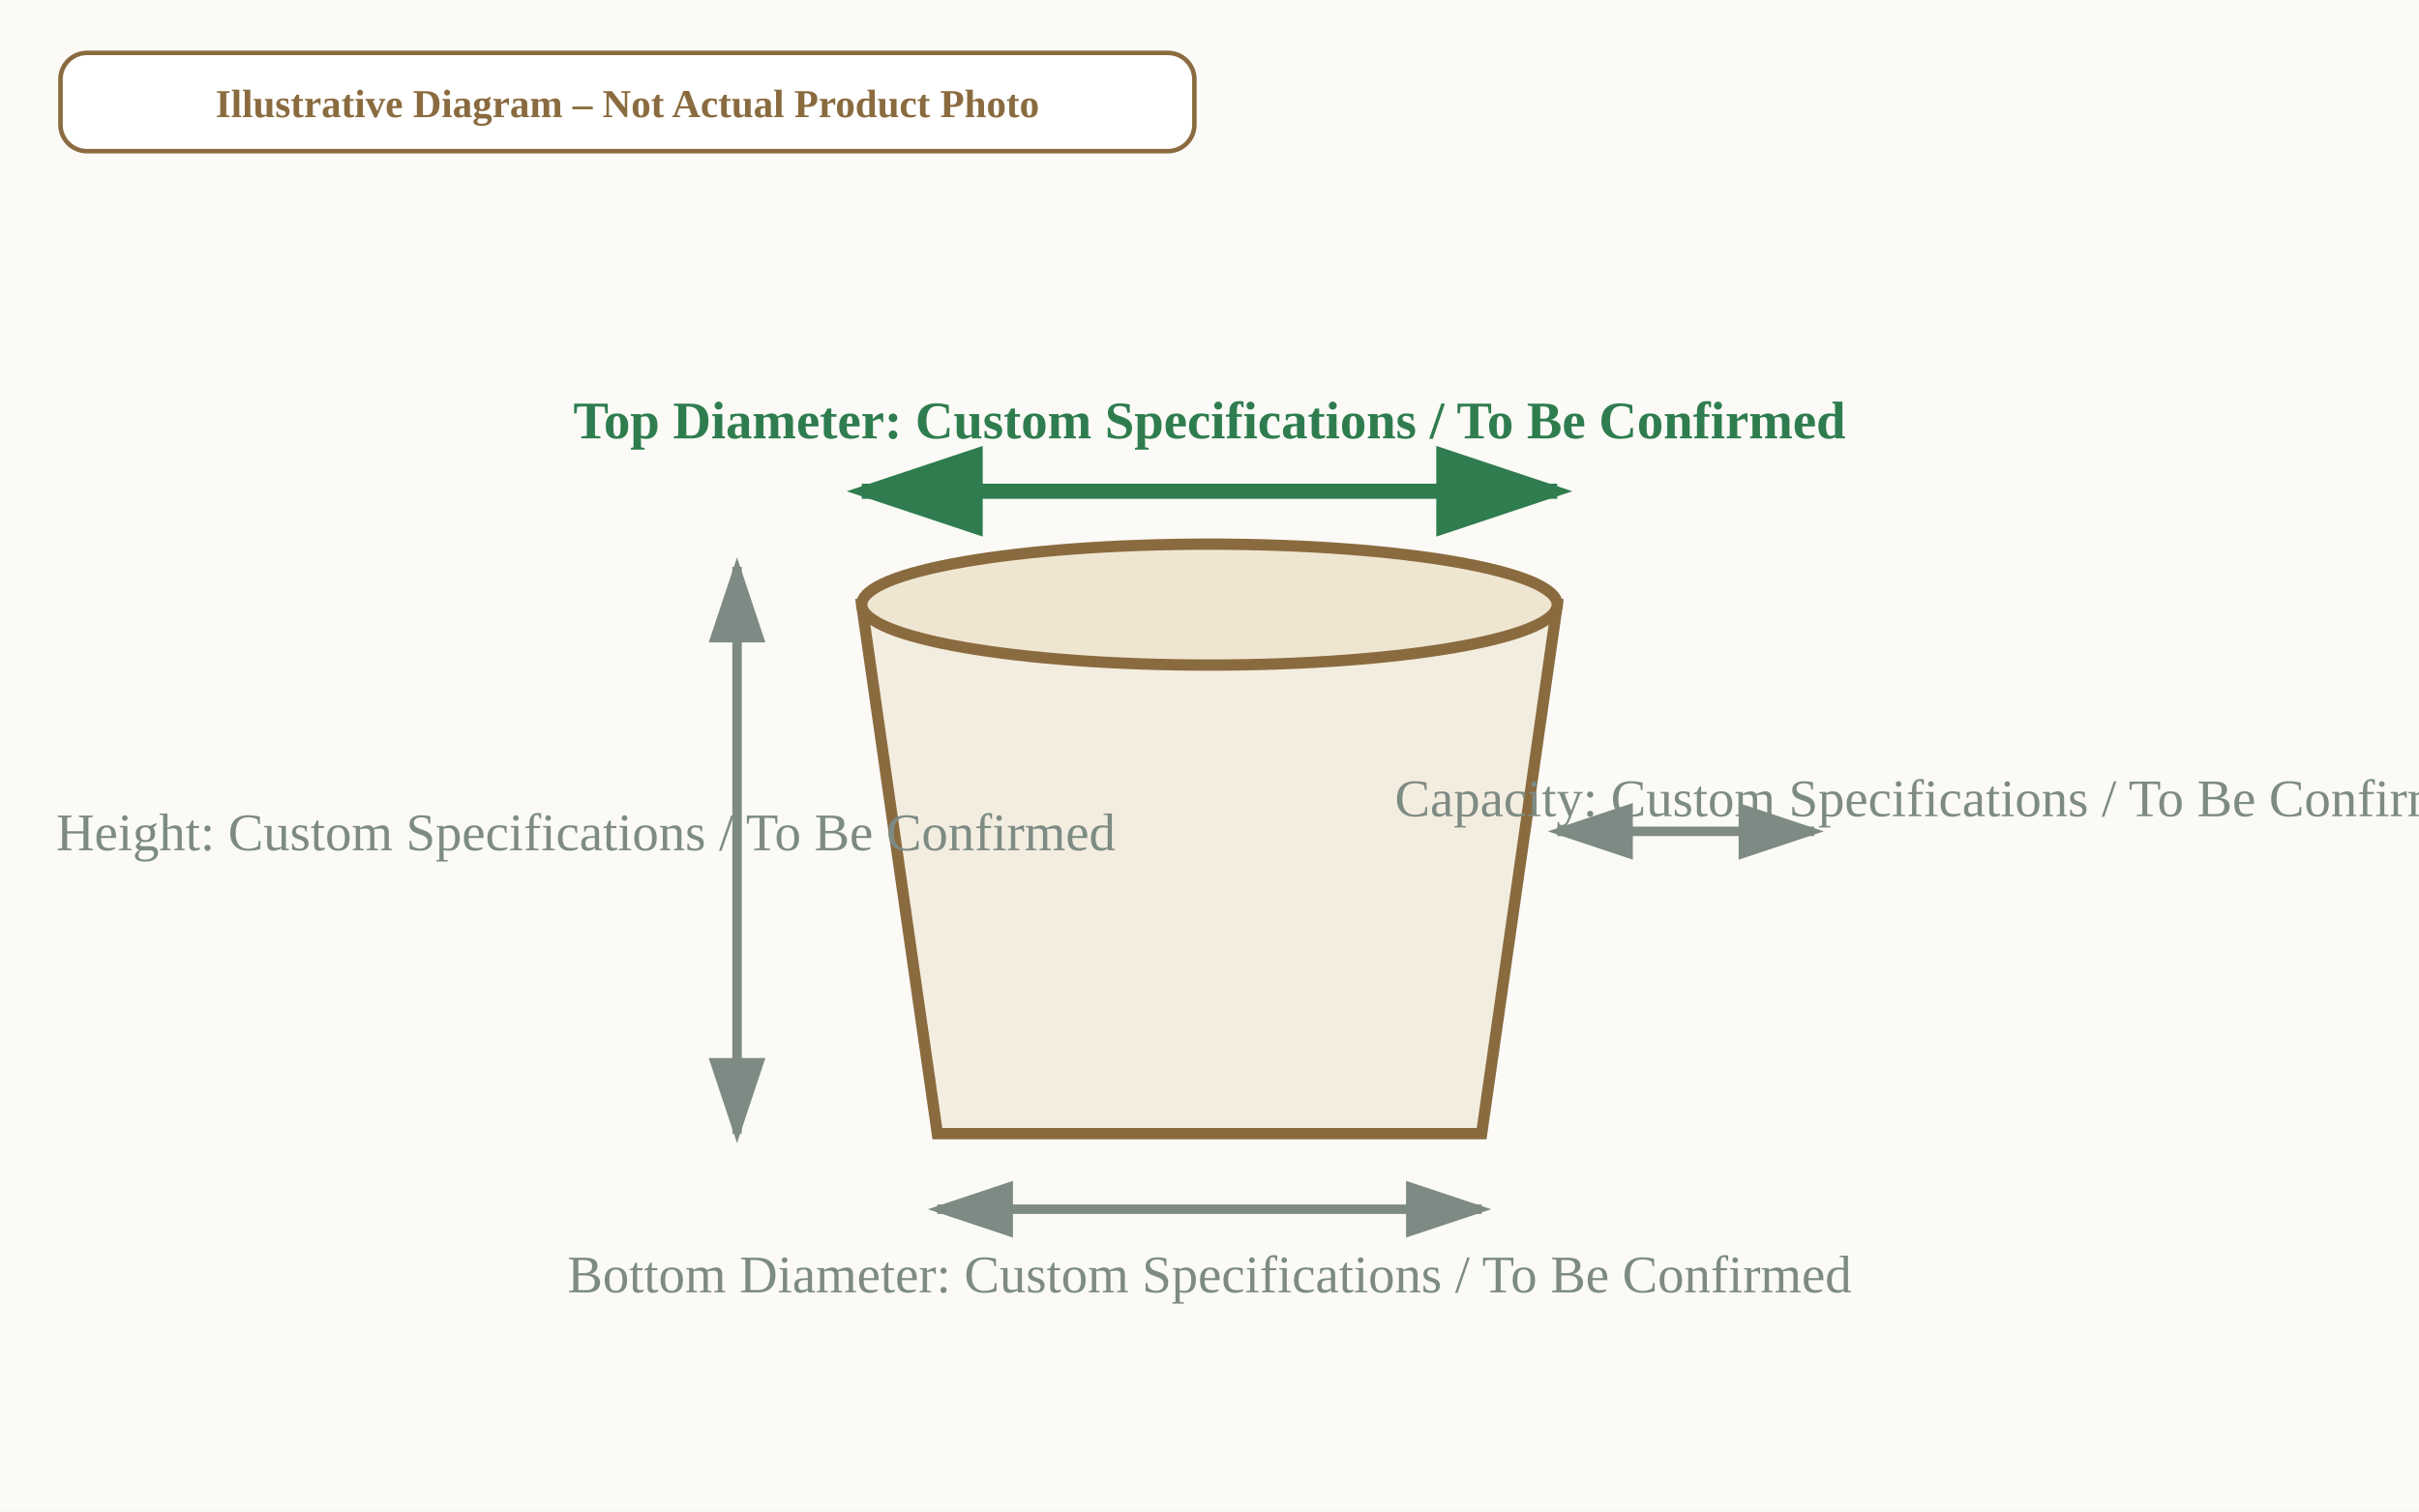
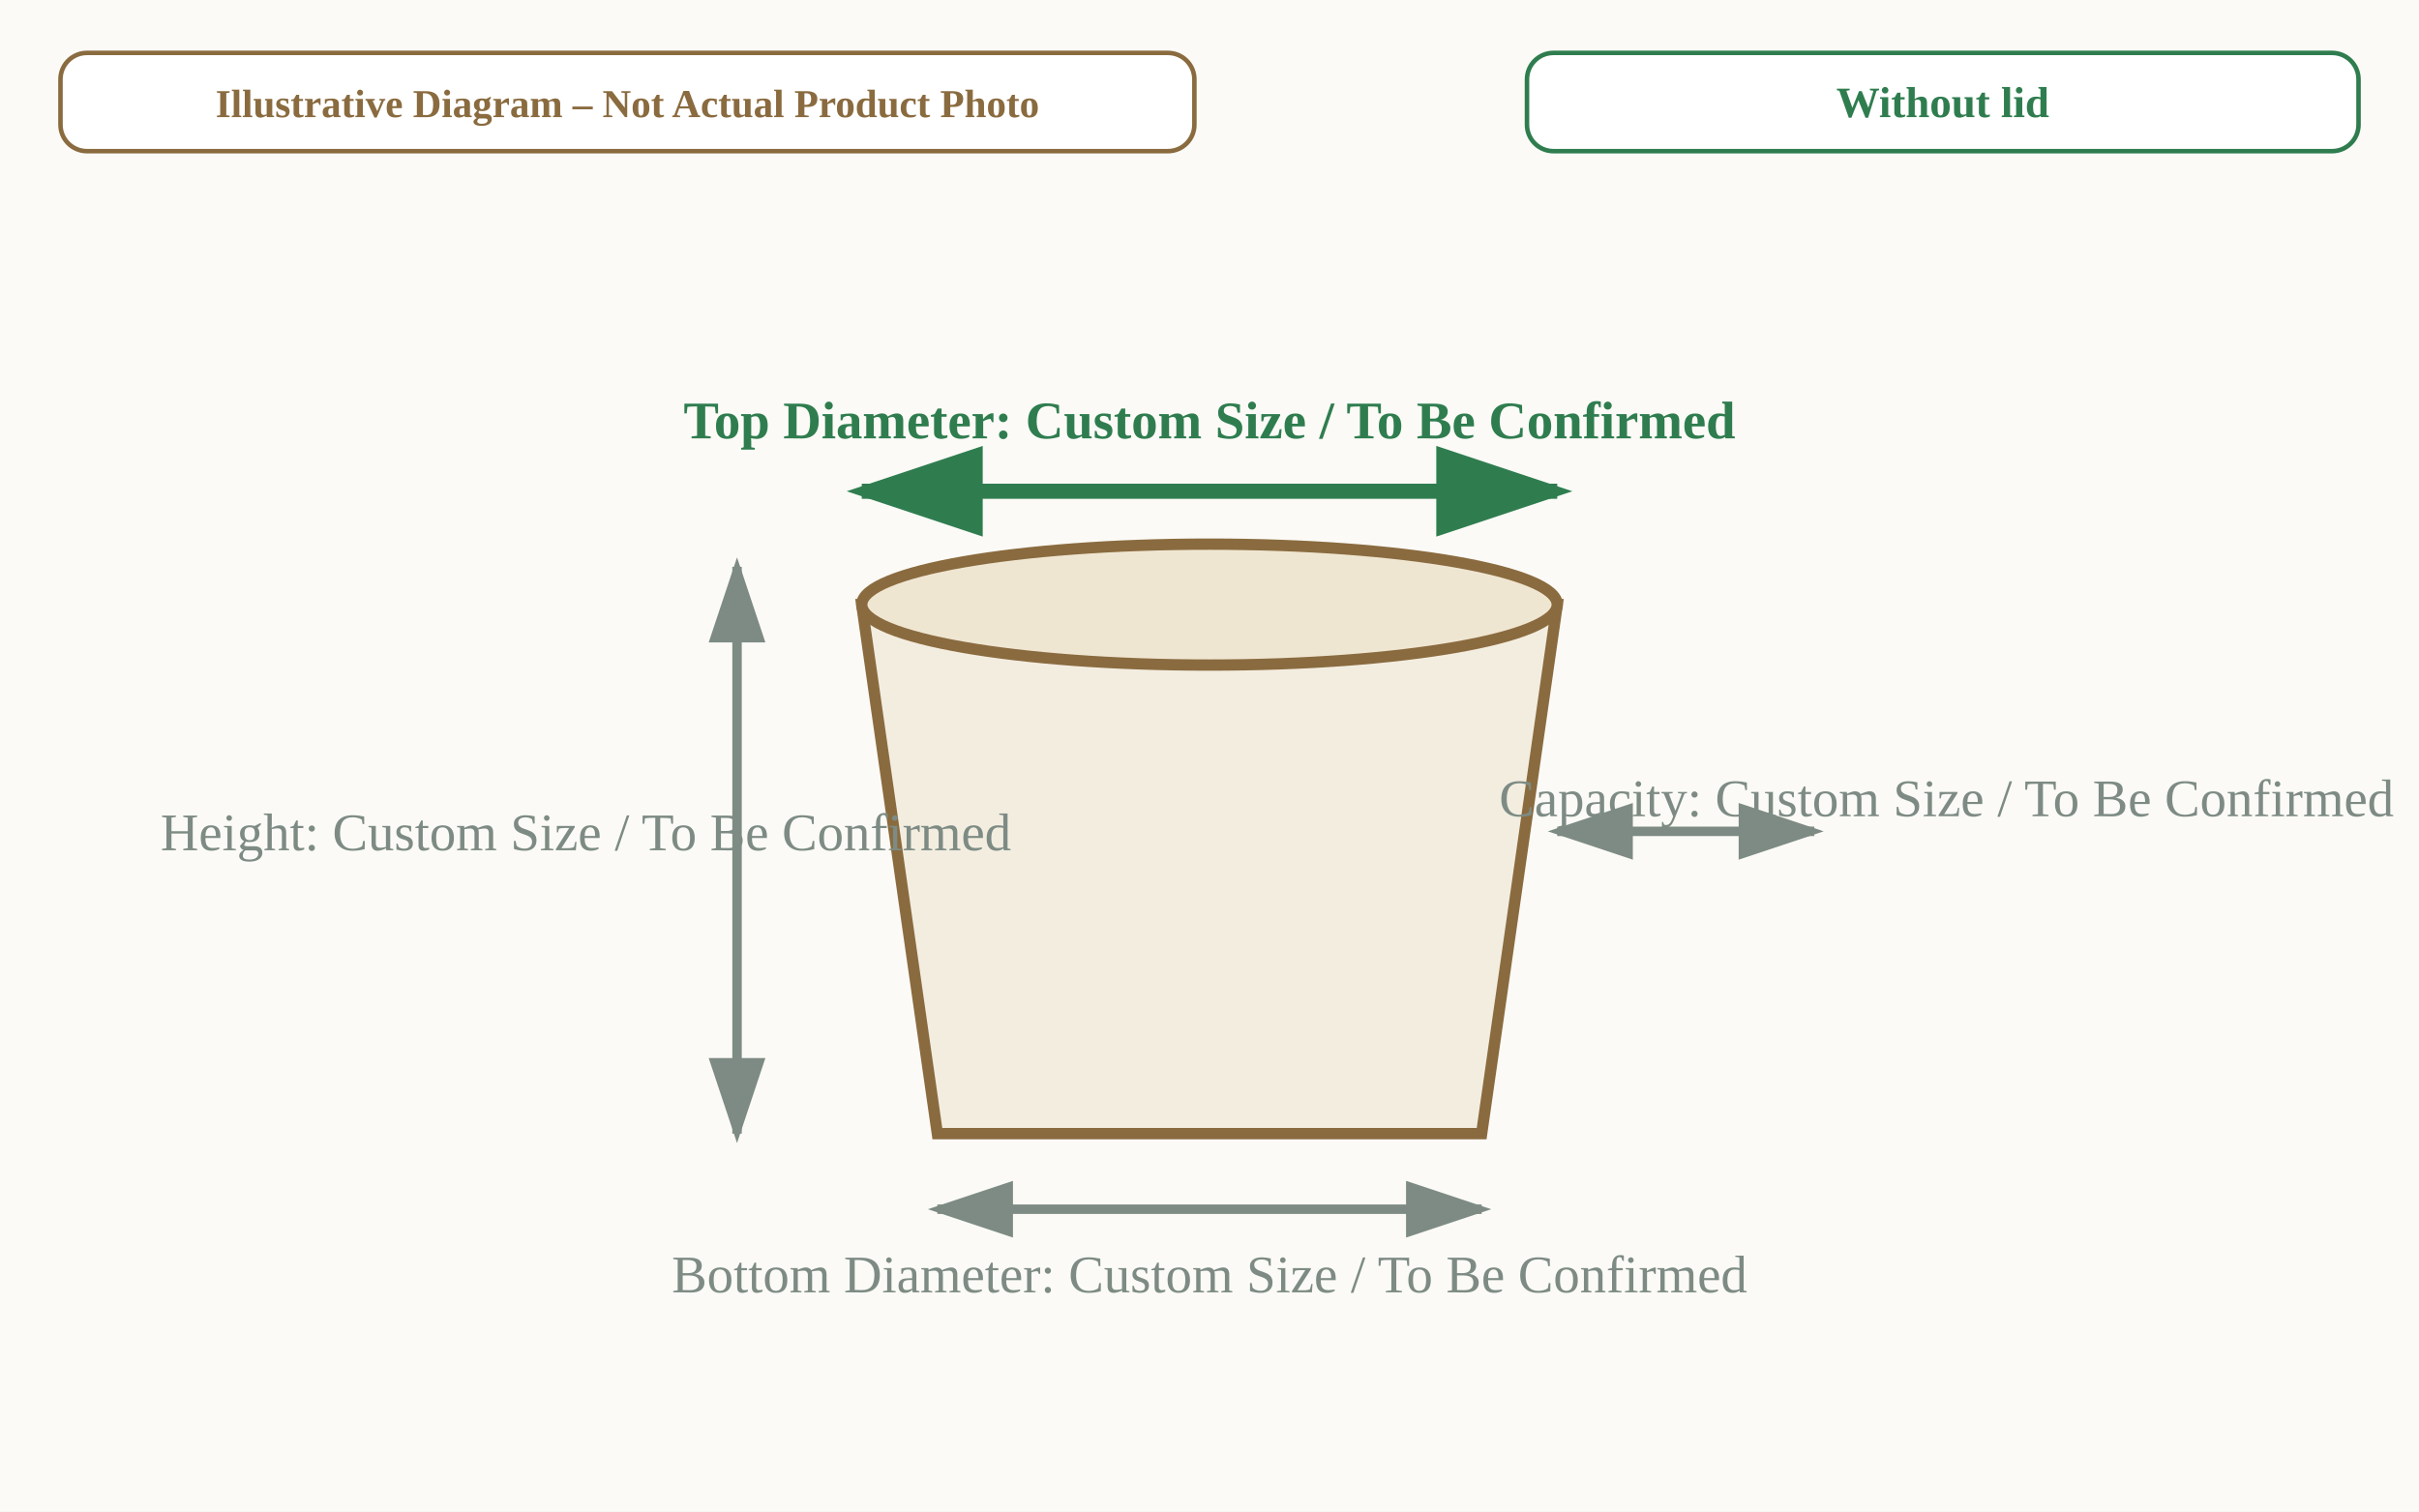
<svg xmlns="http://www.w3.org/2000/svg" viewBox="0 0 640 400" width="100%" style="max-width:620px" role="img" aria-label="dimension diagram with arrows">
  <defs>
    <marker id="arw-F03-0-g" markerWidth="10" markerHeight="10" refX="8" refY="3" orient="auto-start-reverse" markerUnits="strokeWidth">
      <path d="M0,0 L0,6 L9,3 z" fill="#2f7d4f" />
    </marker>
    <marker id="arw-F03-0-a" markerWidth="10" markerHeight="10" refX="8" refY="3" orient="auto-start-reverse" markerUnits="strokeWidth">
      <path d="M0,0 L0,6 L9,3 z" fill="#7d8b84" />
    </marker>
  </defs>
  <rect width="640" height="400" fill="#fbfaf6" />
  <rect x="16" y="14" width="300" height="26" rx="7" fill="#fff" stroke="#8a6b3f" stroke-width="1.2" />
  <text x="166" y="31" text-anchor="middle" font-size="10.5" font-weight="700" fill="#8a6b3f">Illustrative Diagram – Not Actual Product Photo</text>
+   <rect x="404" y="14" width="220" height="26" rx="7" fill="#fff" stroke="#2f7d4f" stroke-width="1.2" />
+   <text x="514" y="31" text-anchor="middle" font-size="11.5" font-weight="700" fill="#2f7d4f">Without lid</text>
  <polygon points="228,160 412,160 392,300 248,300" fill="#f3ede0" stroke="#8a6b3f" stroke-width="3" />
  <ellipse cx="320" cy="160" rx="92" ry="16" fill="#efe6d2" stroke="#8a6b3f" stroke-width="3" />
  <line x1="228" y1="130" x2="412" y2="130" stroke="#2f7d4f" stroke-width="4" marker-start="url(#arw-F03-0-g)" marker-end="url(#arw-F03-0-g)" />
-   <text x="320" y="116" text-anchor="middle" font-size="14" font-weight="700" fill="#2f7d4f">Top Diameter: Custom Specifications / To Be Confirmed</text>
+   <text x="320" y="116" text-anchor="middle" font-size="14" font-weight="700" fill="#2f7d4f">Top Diameter: Custom Size / To Be Confirmed</text>
  <line x1="248" y1="320" x2="392" y2="320" stroke="#7d8b84" stroke-width="2.5" marker-start="url(#arw-F03-0-a)" marker-end="url(#arw-F03-0-a)" />
-   <text x="320" y="342" text-anchor="middle" font-size="14" font-weight="500" fill="#7d8b84">Bottom Diameter: Custom Specifications / To Be Confirmed</text>
+   <text x="320" y="342" text-anchor="middle" font-size="14" font-weight="500" fill="#7d8b84">Bottom Diameter: Custom Size / To Be Confirmed</text>
  <line x1="195" y1="150" x2="195" y2="300" stroke="#7d8b84" stroke-width="2.5" marker-start="url(#arw-F03-0-a)" marker-end="url(#arw-F03-0-a)" />
-   <text x="155" y="225" text-anchor="middle" font-size="14" font-weight="500" fill="#7d8b84">Height: Custom Specifications / To Be Confirmed</text>
+   <text x="155" y="225" text-anchor="middle" font-size="14" font-weight="500" fill="#7d8b84">Height: Custom Size / To Be Confirmed</text>
  <line x1="412" y1="220" x2="480" y2="220" stroke="#7d8b84" stroke-width="2.5" marker-start="url(#arw-F03-0-a)" marker-end="url(#arw-F03-0-a)" />
-   <text x="515" y="216" text-anchor="middle" font-size="14" font-weight="500" fill="#7d8b84">Capacity: Custom Specifications / To Be Confirmed</text>
+   <text x="515" y="216" text-anchor="middle" font-size="14" font-weight="500" fill="#7d8b84">Capacity: Custom Size / To Be Confirmed</text>
</svg>
